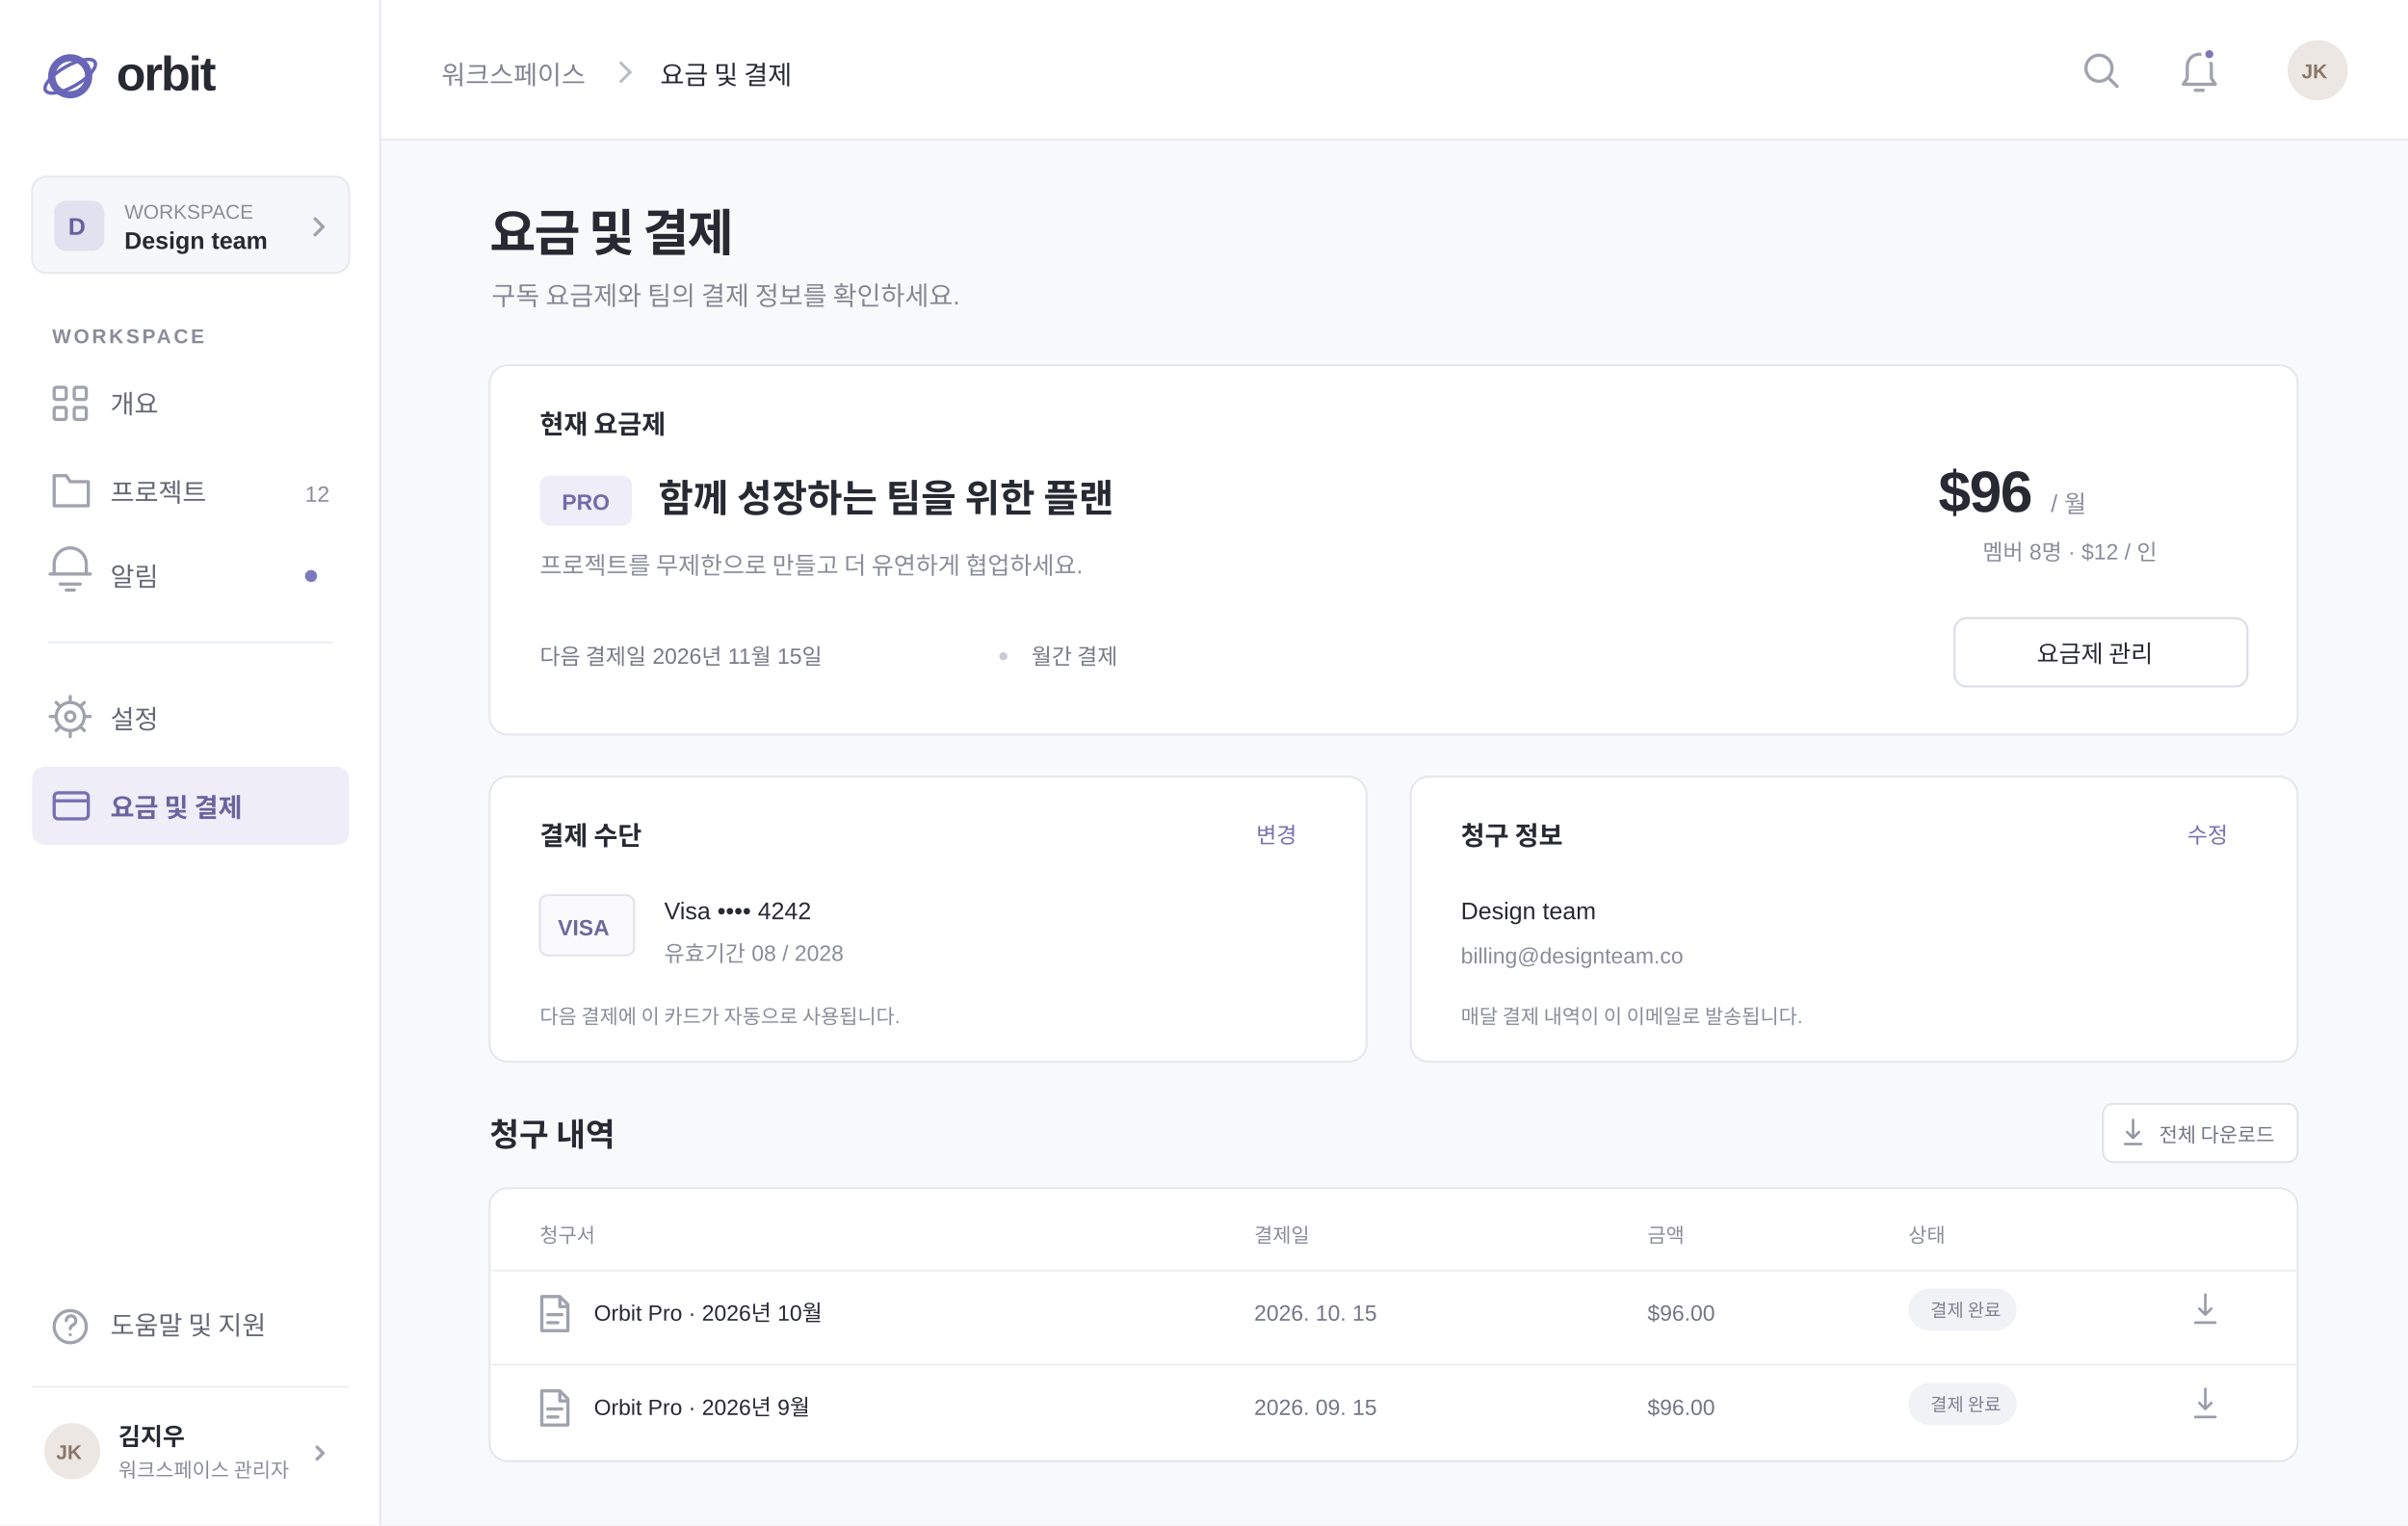
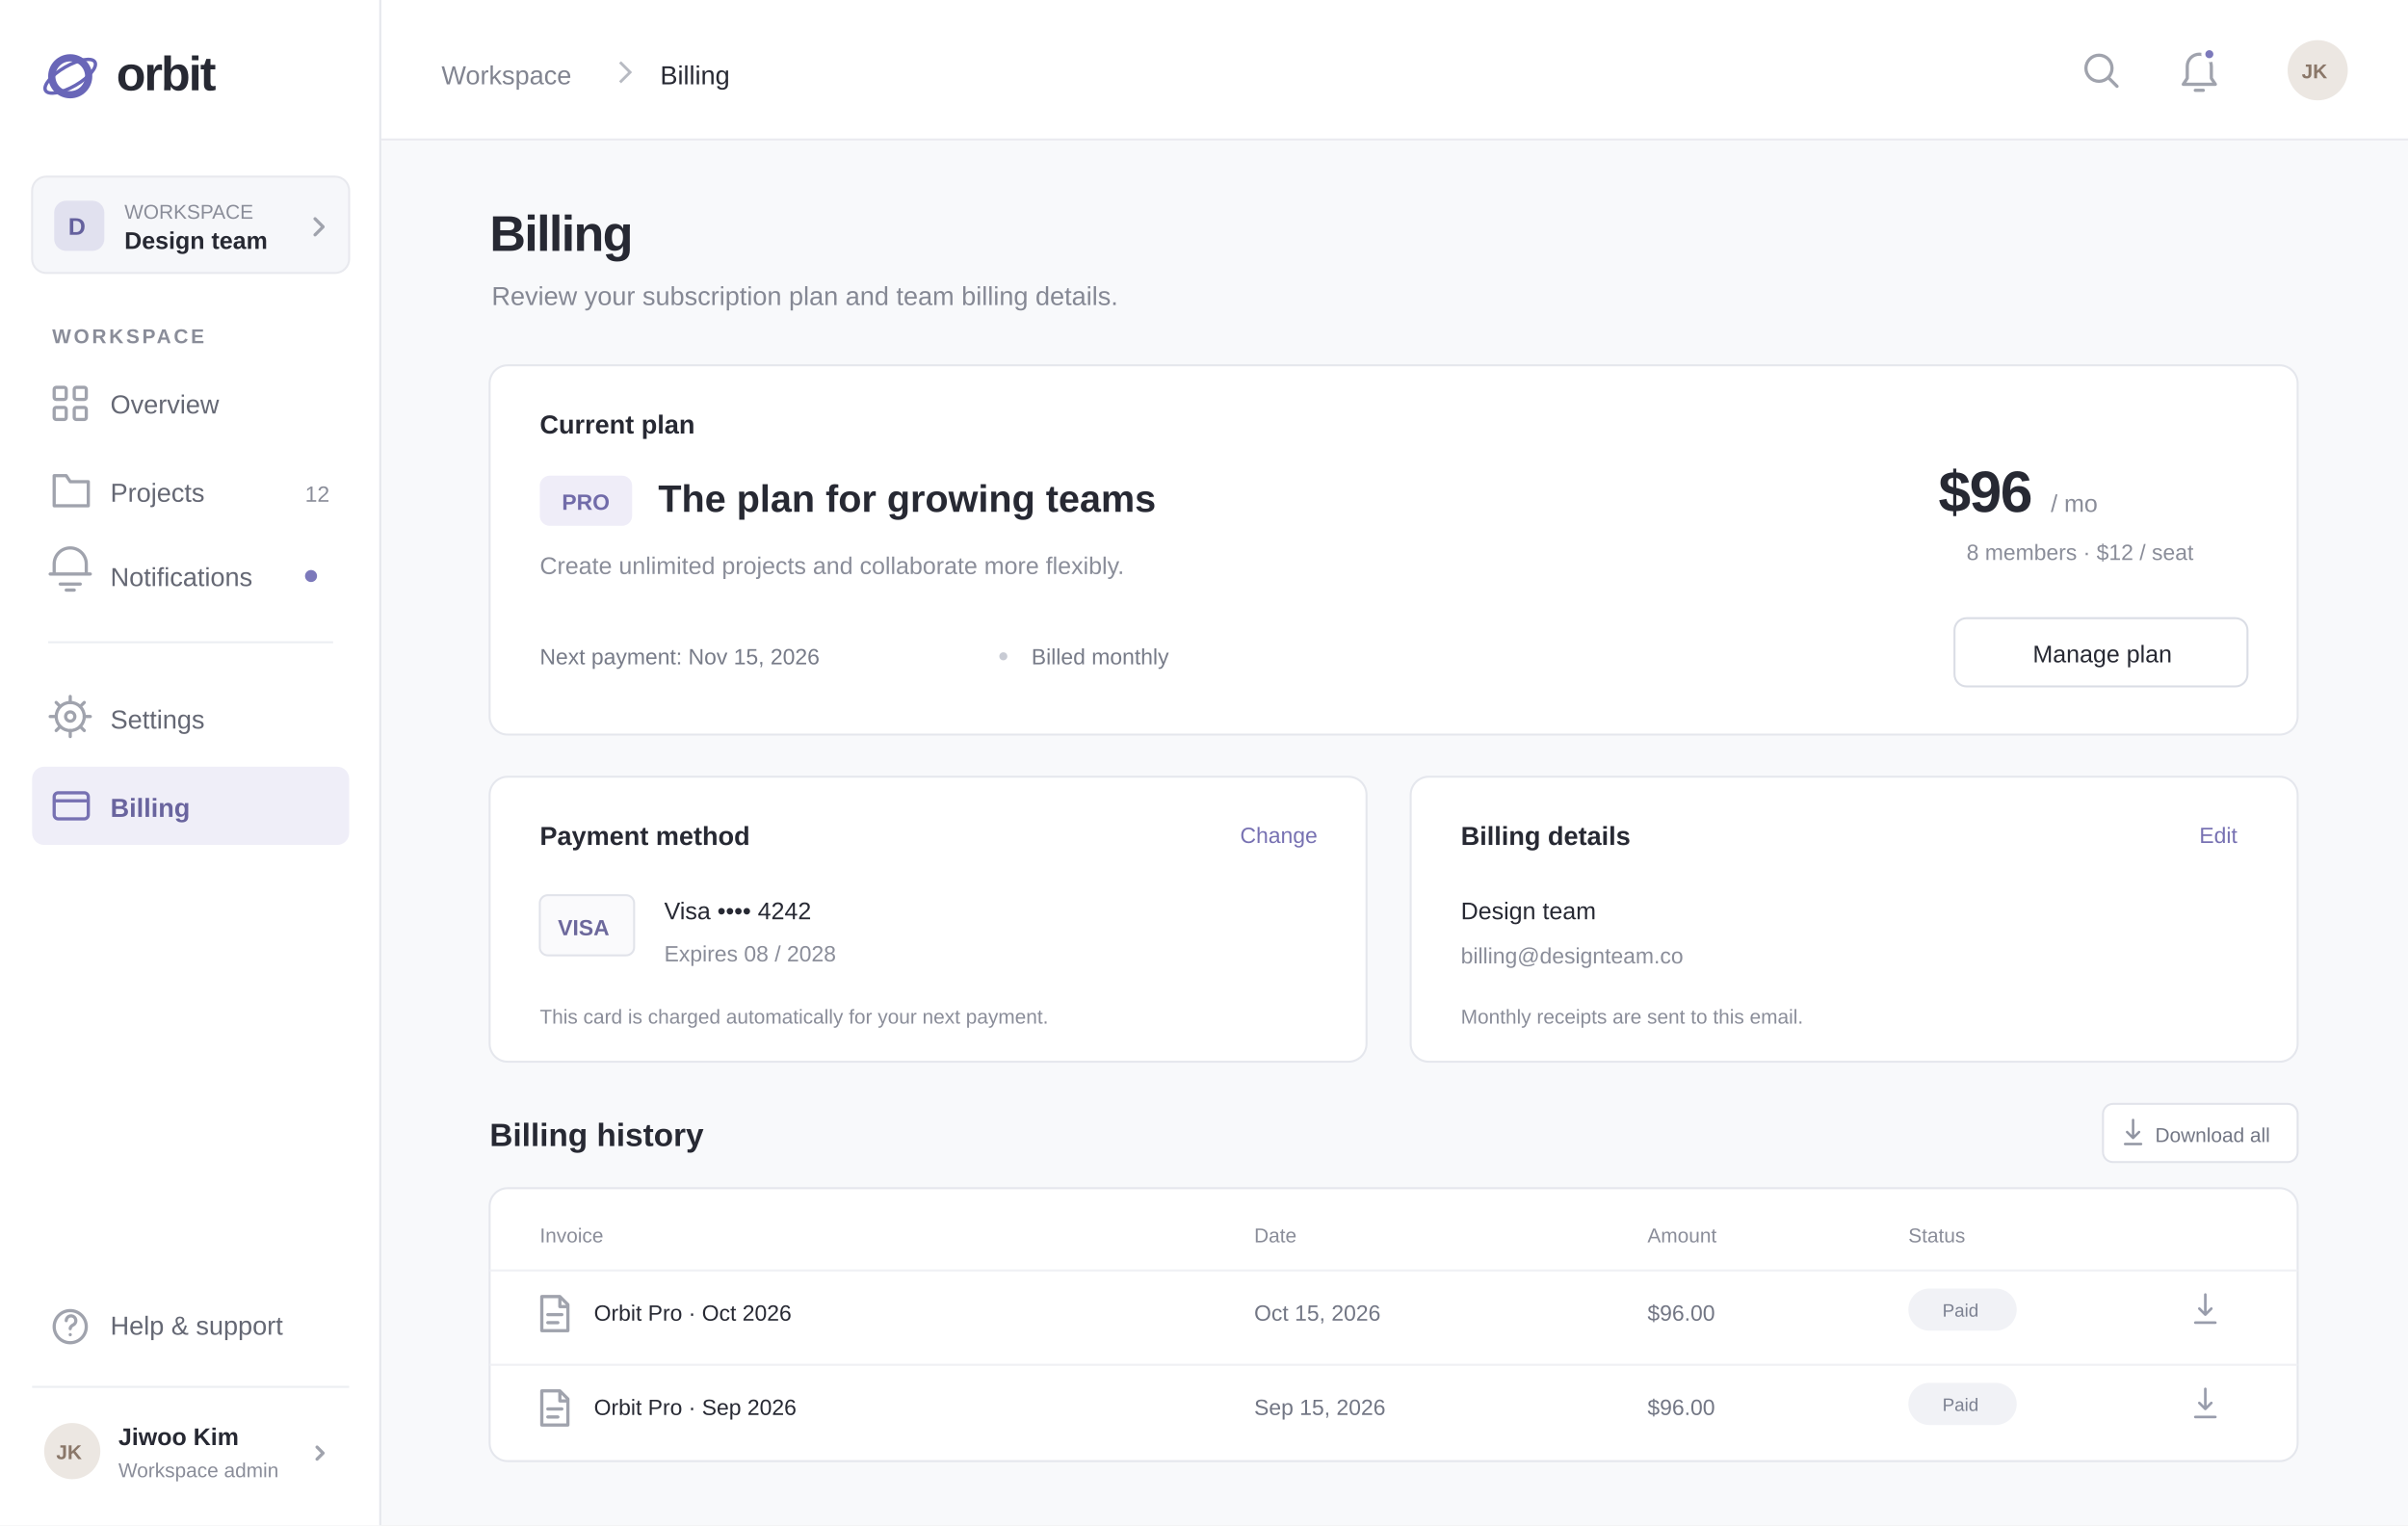
<svg xmlns="http://www.w3.org/2000/svg" width="1200" height="760" viewBox="0 0 1200 760" fill="none">
  <style>text{font-family:-apple-system,BlinkMacSystemFont,'Apple SD Gothic Neo','Noto Sans KR',Arial,sans-serif;fill:#272933}.muted{fill:#8A8D99}.stroke{stroke:#A0A3AD;stroke-width:1.6;stroke-linecap:round;stroke-linejoin:round}</style>
  <rect width="1200" height="760" fill="#F8F9FB" />
  <path d="M190 0H1200V70H190Z" fill="#FFF" />
  <path d="M190 69.5H1200" stroke="#E9EAEF" />
  <path d="M0 0H190V760H0Z" fill="#FFF" />
  <path d="M189.5 0V760" stroke="#E5E7EC" />
  <g transform="translate(24 27)">
    <circle cx="11" cy="11" r="9.2" stroke="#6966B8" stroke-width="3.6" />
    <ellipse cx="11" cy="11" rx="14.2" ry="5.2" transform="rotate(-30 11 11)" stroke="#6966B8" stroke-width="1.7" />
    <text x="34" y="18" font-size="24" font-weight="700" letter-spacing="-.9">orbit</text>
  </g>
  <rect x="16" y="88" width="158" height="48" rx="7" fill="#F6F7FA" stroke="#E8E9EE" />
  <rect x="27" y="100" width="25" height="25" rx="6" fill="#E1E1EF" />
  <text x="34" y="117" style="fill:#65619E" font-size="12" font-weight="700">D</text>
  <text x="62" y="109" font-size="10" class="muted">WORKSPACE</text>
  <text x="62" y="124" font-size="12" font-weight="600">Design team</text>
  <path d="m157 109 4 4-4 4" class="stroke" />
  <text x="26" y="171" font-size="10" letter-spacing="1.3" font-weight="600" class="muted">WORKSPACE</text>
  <g class="stroke">
    <rect x="27" y="193" width="6" height="6" rx="1" />
    <rect x="37" y="193" width="6" height="6" rx="1" />
    <rect x="27" y="203" width="6" height="6" rx="1" />
    <rect x="37" y="203" width="6" height="6" rx="1" />
    <path d="M27 237h6l2 3h9v12H27Z" />
  </g>
-   <text x="55" y="206" font-size="13" style="fill:#656874">개요</text>
-   <text x="55" y="250" font-size="13" style="fill:#656874">프로젝트</text>
+   <text x="55" y="206" font-size="13" style="fill:#656874">Overview</text>
+   <text x="55" y="250" font-size="13" style="fill:#656874">Projects</text>
  <text x="152" y="250" font-size="11" class="muted">12</text>
  <path d="M27 286v-5a8 8 0 0 1 16 0v5M25 286h20M30 291h10M33 294h4" class="stroke" />
-   <text x="55" y="292" font-size="13" style="fill:#656874">알림</text>
+   <text x="55" y="292" font-size="13" style="fill:#656874">Notifications</text>
  <circle cx="155" cy="287" r="3" fill="#7C79BB" />
  <path d="M24 320H166" stroke="#ECEEF2" />
  <g class="stroke">
    <circle cx="35" cy="357" r="7" />
    <circle cx="35" cy="357" r="2.3" />
    <path d="M35 347v3M35 364v3M25 357h3M42 357h3M28 350l2 2M40 362l2 2M28 364l2-2M40 352l2-2" />
  </g>
-   <text x="55" y="363" font-size="13" style="fill:#656874">설정</text>
+   <text x="55" y="363" font-size="13" style="fill:#656874">Settings</text>
  <rect x="16" y="382" width="158" height="39" rx="6" fill="#EFEEF8" />
  <g stroke="#7771B2" stroke-width="1.6">
    <rect x="27" y="395" width="17" height="13" rx="2" />
    <path d="M27 399h17" />
  </g>
-   <text x="55" y="407" font-size="13" font-weight="600" style="fill:#69649E">요금 및 결제</text>
+   <text x="55" y="407" font-size="13" font-weight="600" style="fill:#69649E">Billing</text>
  <g class="stroke">
    <circle cx="35" cy="661" r="8" />
    <path d="M33 658a2.4 2.4 0 1 1 4 1.8c-1 .6-2 1.1-2 2.2M35 665h.01" />
  </g>
-   <text x="55" y="665" font-size="13" style="fill:#656874">도움말 및 지원</text>
+   <text x="55" y="665" font-size="13" style="fill:#656874">Help &amp; support</text>
  <path d="M16 691H174" stroke="#ECEEF2" />
  <circle cx="36" cy="723" r="14" fill="#ECE7E2" />
  <text x="28" y="727" font-size="10" font-weight="600" style="fill:#8A7769">JK</text>
-   <text x="59" y="720" font-size="12" font-weight="600">김지우</text>
-   <text x="59" y="736" font-size="10" class="muted">워크스페이스 관리자</text>
+   <text x="59" y="720" font-size="12" font-weight="600">Jiwoo Kim</text>
+   <text x="59" y="736" font-size="10" class="muted">Workspace admin</text>
  <path d="m158 721 3 3-3 3" class="stroke" />
-   <text x="220" y="42" font-size="13" style="fill:#818490">워크스페이스</text>
+   <text x="220" y="42" font-size="13" style="fill:#818490">Workspace</text>
  <path d="m309 31 5 5-5 5" stroke="#B7BAC2" stroke-width="1.4" />
-   <text x="329" y="42" font-size="13" font-weight="500">요금 및 결제</text>
+   <text x="329" y="42" font-size="13" font-weight="500">Billing</text>
  <g class="stroke">
    <circle cx="1046" cy="34" r="6.5" />
    <path d="m1051 39 4 4M1090 39v-6a6 6 0 1 1 12 0v6l2 3h-16l2-3M1094 45h4" />
  </g>
  <circle cx="1101" cy="27" r="3" fill="#7C79BB" stroke="#FFF" stroke-width="2" />
  <circle cx="1155" cy="35" r="15" fill="#ECE7E2" />
  <text x="1147" y="39" font-size="10" font-weight="600" style="fill:#8A7769">JK</text>
-   <text x="244" y="125" font-size="25" font-weight="700" letter-spacing="-.8">요금 및 결제</text>
-   <text x="245" y="152" font-size="13" style="fill:#858894">구독 요금제와 팀의 결제 정보를 확인하세요.</text>
+   <text x="244" y="125" font-size="25" font-weight="700" letter-spacing="-.8">Billing</text>
+   <text x="245" y="152" font-size="13" style="fill:#858894">Review your subscription plan and team billing details.</text>
  <rect x="244" y="182" width="901" height="184" rx="9" fill="#FFF" stroke="#E5E7ED" />
-   <text x="269" y="216" font-size="13" font-weight="600">현재 요금제</text>
+   <text x="269" y="216" font-size="13" font-weight="600">Current plan</text>
  <rect x="269" y="237" width="46" height="25" rx="5" fill="#EFEDF8" />
  <text x="280" y="254" font-size="11" font-weight="700" style="fill:#716BA9">PRO</text>
-   <text x="328" y="255" font-size="19" font-weight="600">함께 성장하는 팀을 위한 플랜</text>
-   <text x="269" y="286" font-size="12" class="muted">프로젝트를 무제한으로 만들고 더 유연하게 협업하세요.</text>
-   <text x="269" y="331" font-size="11" style="fill:#777B88">다음 결제일 2026년 11월 15일</text>
+   <text x="328" y="255" font-size="19" font-weight="600">The plan for growing teams</text>
+   <text x="269" y="286" font-size="12" class="muted">Create unlimited projects and collaborate more flexibly.</text>
+   <text x="269" y="331" font-size="11" style="fill:#777B88">Next payment: Nov 15, 2026</text>
  <circle cx="500" cy="327" r="2" fill="#C8CBD4" />
-   <text x="514" y="331" font-size="11" style="fill:#777B88">월간 결제</text>
+   <text x="514" y="331" font-size="11" style="fill:#777B88">Billed monthly</text>
  <text x="966" y="255" font-size="29" font-weight="600" letter-spacing="-.7">$96</text>
-   <text x="1022" y="255" font-size="12" class="muted">/ 월</text>
-   <text x="988" y="279" font-size="11" class="muted">멤버 8명 · $12 / 인</text>
+   <text x="1022" y="255" font-size="12" class="muted">/ mo</text>
+   <text x="980" y="279" font-size="11" class="muted">8 members · $12 / seat</text>
  <rect x="974" y="308" width="146" height="34" rx="6" fill="#FFF" stroke="#DADDE5" />
-   <text x="1015" y="330" font-size="12" font-weight="500">요금제 관리</text>
+   <text x="1013" y="330" font-size="12" font-weight="500">Manage plan</text>
  <rect x="244" y="387" width="437" height="142" rx="9" fill="#FFF" stroke="#E5E7ED" />
-   <text x="269" y="421" font-size="13" font-weight="600">결제 수단</text>
-   <text x="626" y="420" font-size="11" style="fill:#7771B2">변경</text>
+   <text x="269" y="421" font-size="13" font-weight="600">Payment method</text>
+   <text x="618" y="420" font-size="11" style="fill:#7771B2">Change</text>
  <rect x="269" y="446" width="47" height="30" rx="4" fill="#FAFAFC" stroke="#E1E3EA" />
  <text x="278" y="466" font-size="11" font-weight="700" style="fill:#6C689C">VISA</text>
  <text x="331" y="458" font-size="12" font-weight="500">Visa •••• 4242</text>
-   <text x="331" y="479" font-size="11" class="muted">유효기간 08 / 2028</text>
-   <text x="269" y="510" font-size="10" class="muted">다음 결제에 이 카드가 자동으로 사용됩니다.</text>
+   <text x="331" y="479" font-size="11" class="muted">Expires 08 / 2028</text>
+   <text x="269" y="510" font-size="10" class="muted">This card is charged automatically for your next payment.</text>
  <rect x="703" y="387" width="442" height="142" rx="9" fill="#FFF" stroke="#E5E7ED" />
-   <text x="728" y="421" font-size="13" font-weight="600">청구 정보</text>
-   <text x="1090" y="420" font-size="11" style="fill:#7771B2">수정</text>
+   <text x="728" y="421" font-size="13" font-weight="600">Billing details</text>
+   <text x="1096" y="420" font-size="11" style="fill:#7771B2">Edit</text>
  <text x="728" y="458" font-size="12" font-weight="500">Design team</text>
  <text x="728" y="480" font-size="11" class="muted">billing@designteam.co</text>
-   <text x="728" y="510" font-size="10" class="muted">매달 결제 내역이 이 이메일로 발송됩니다.</text>
-   <text x="244" y="571" font-size="16" font-weight="600">청구 내역</text>
+   <text x="728" y="510" font-size="10" class="muted">Monthly receipts are sent to this email.</text>
+   <text x="244" y="571" font-size="16" font-weight="600">Billing history</text>
  <rect x="1048" y="550" width="97" height="29" rx="5" fill="#FFF" stroke="#E1E3EA" />
  <path d="M1063 558v9m-3-3 3 3 3-3M1059 570h8" stroke="#9094A1" stroke-width="1.2" stroke-linecap="round" stroke-linejoin="round" />
-   <text x="1076" y="569" font-size="10" style="fill:#727684">전체 다운로드</text>
+   <text x="1074" y="569" font-size="10" style="fill:#727684">Download all</text>
  <rect x="244" y="592" width="901" height="136" rx="9" fill="#FFF" stroke="#E5E7ED" />
-   <text x="269" y="619" font-size="10" class="muted">청구서</text>
-   <text x="625" y="619" font-size="10" class="muted">결제일</text>
-   <text x="821" y="619" font-size="10" class="muted">금액</text>
-   <text x="951" y="619" font-size="10" class="muted">상태</text>
+   <text x="269" y="619" font-size="10" class="muted">Invoice</text>
+   <text x="625" y="619" font-size="10" class="muted">Date</text>
+   <text x="821" y="619" font-size="10" class="muted">Amount</text>
+   <text x="951" y="619" font-size="10" class="muted">Status</text>
  <path d="M244 633H1145M244 680H1145" stroke="#EFF0F4" />
  <g class="stroke">
    <path d="M270 646h9l4 4v13h-13ZM279 646v5h4M273 655h7M273 659h5M270 693h9l4 4v13h-13ZM279 693v5h4M273 702h7M273 706h5" />
  </g>
-   <text x="296" y="658" font-size="11" font-weight="500">Orbit Pro · 2026년 10월</text>
-   <text x="625" y="658" font-size="11" style="fill:#727684">2026. 10. 15</text>
+   <text x="296" y="658" font-size="11" font-weight="500">Orbit Pro · Oct 2026</text>
+   <text x="625" y="658" font-size="11" style="fill:#727684">Oct 15, 2026</text>
  <text x="821" y="658" font-size="11" style="fill:#727684">$96.00</text>
  <rect x="951" y="642" width="54" height="21" rx="10.5" fill="#F1F2F6" />
-   <text x="962" y="656" font-size="9" style="fill:#7C8191">결제 완료</text>
+   <text x="968" y="656" font-size="9" style="fill:#7C8191">Paid</text>
  <path d="M1099 645v10m-3-3 3 3 3-3M1094 659h10" stroke="#999DAC" stroke-width="1.3" stroke-linecap="round" stroke-linejoin="round" />
-   <text x="296" y="705" font-size="11" font-weight="500">Orbit Pro · 2026년 9월</text>
-   <text x="625" y="705" font-size="11" style="fill:#727684">2026. 09. 15</text>
+   <text x="296" y="705" font-size="11" font-weight="500">Orbit Pro · Sep 2026</text>
+   <text x="625" y="705" font-size="11" style="fill:#727684">Sep 15, 2026</text>
  <text x="821" y="705" font-size="11" style="fill:#727684">$96.00</text>
  <rect x="951" y="689" width="54" height="21" rx="10.5" fill="#F1F2F6" />
-   <text x="962" y="703" font-size="9" style="fill:#7C8191">결제 완료</text>
+   <text x="968" y="703" font-size="9" style="fill:#7C8191">Paid</text>
  <path d="M1099 692v10m-3-3 3 3 3-3M1094 706h10" stroke="#999DAC" stroke-width="1.3" stroke-linecap="round" stroke-linejoin="round" />
</svg>
